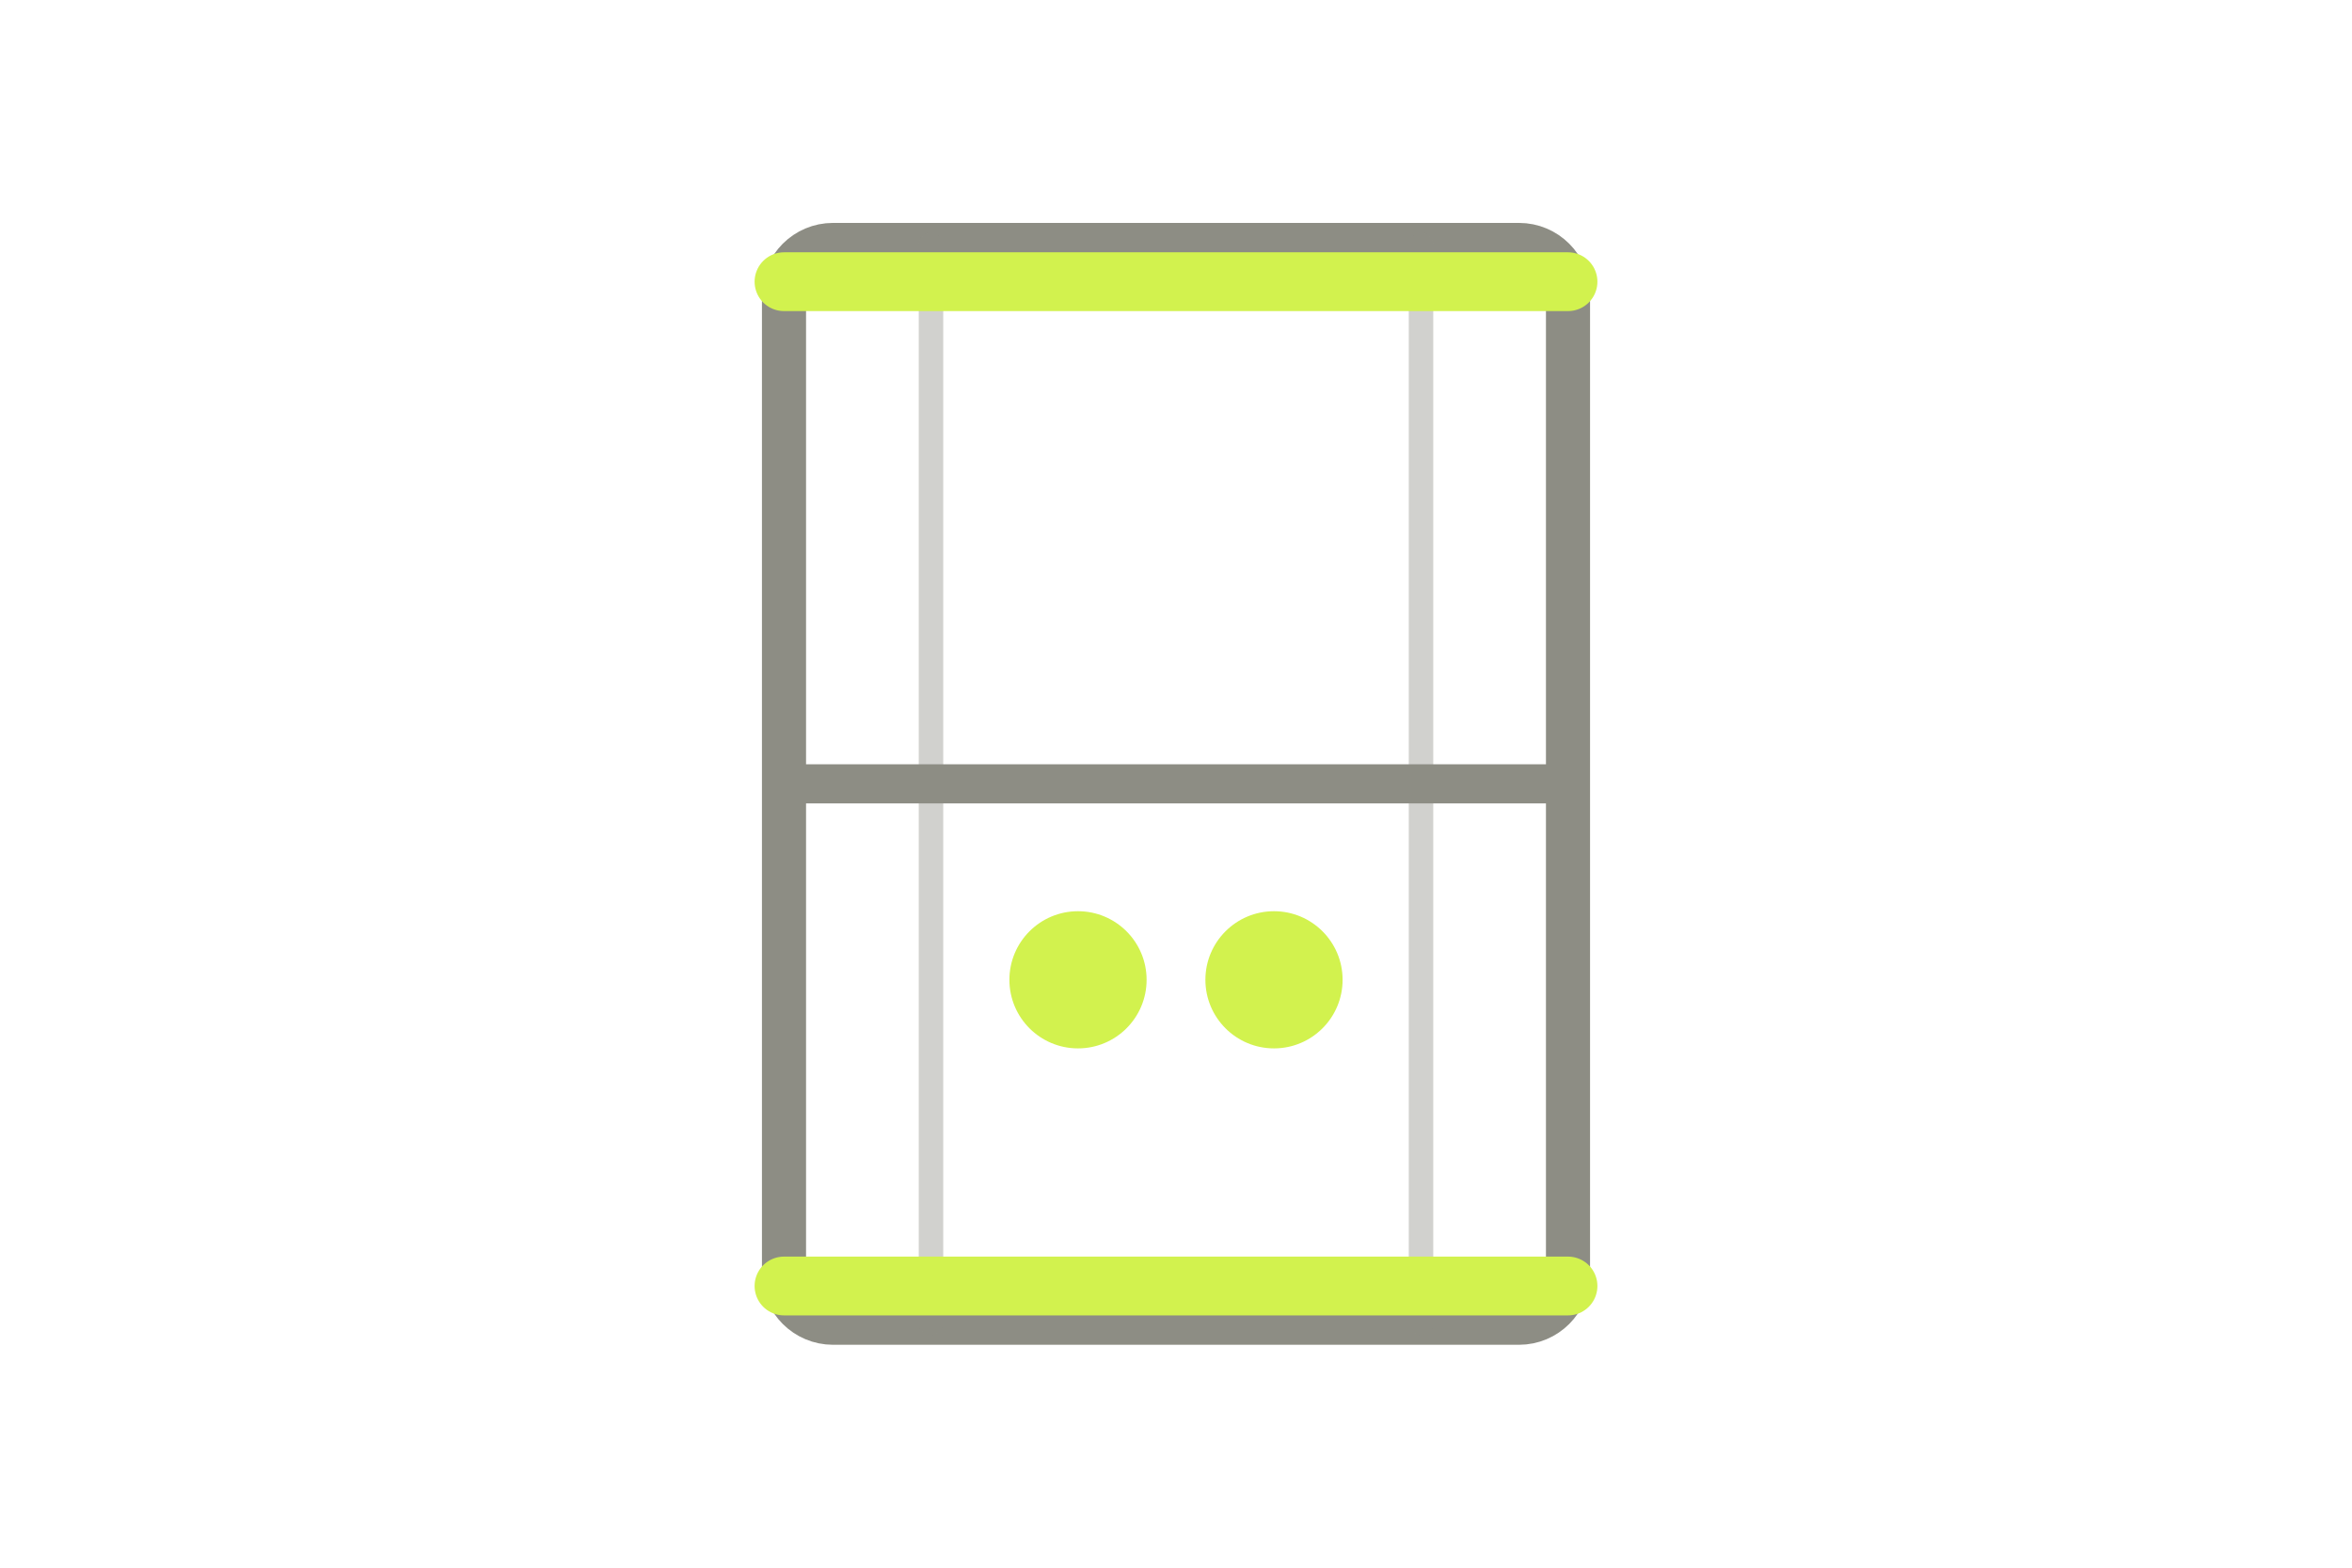
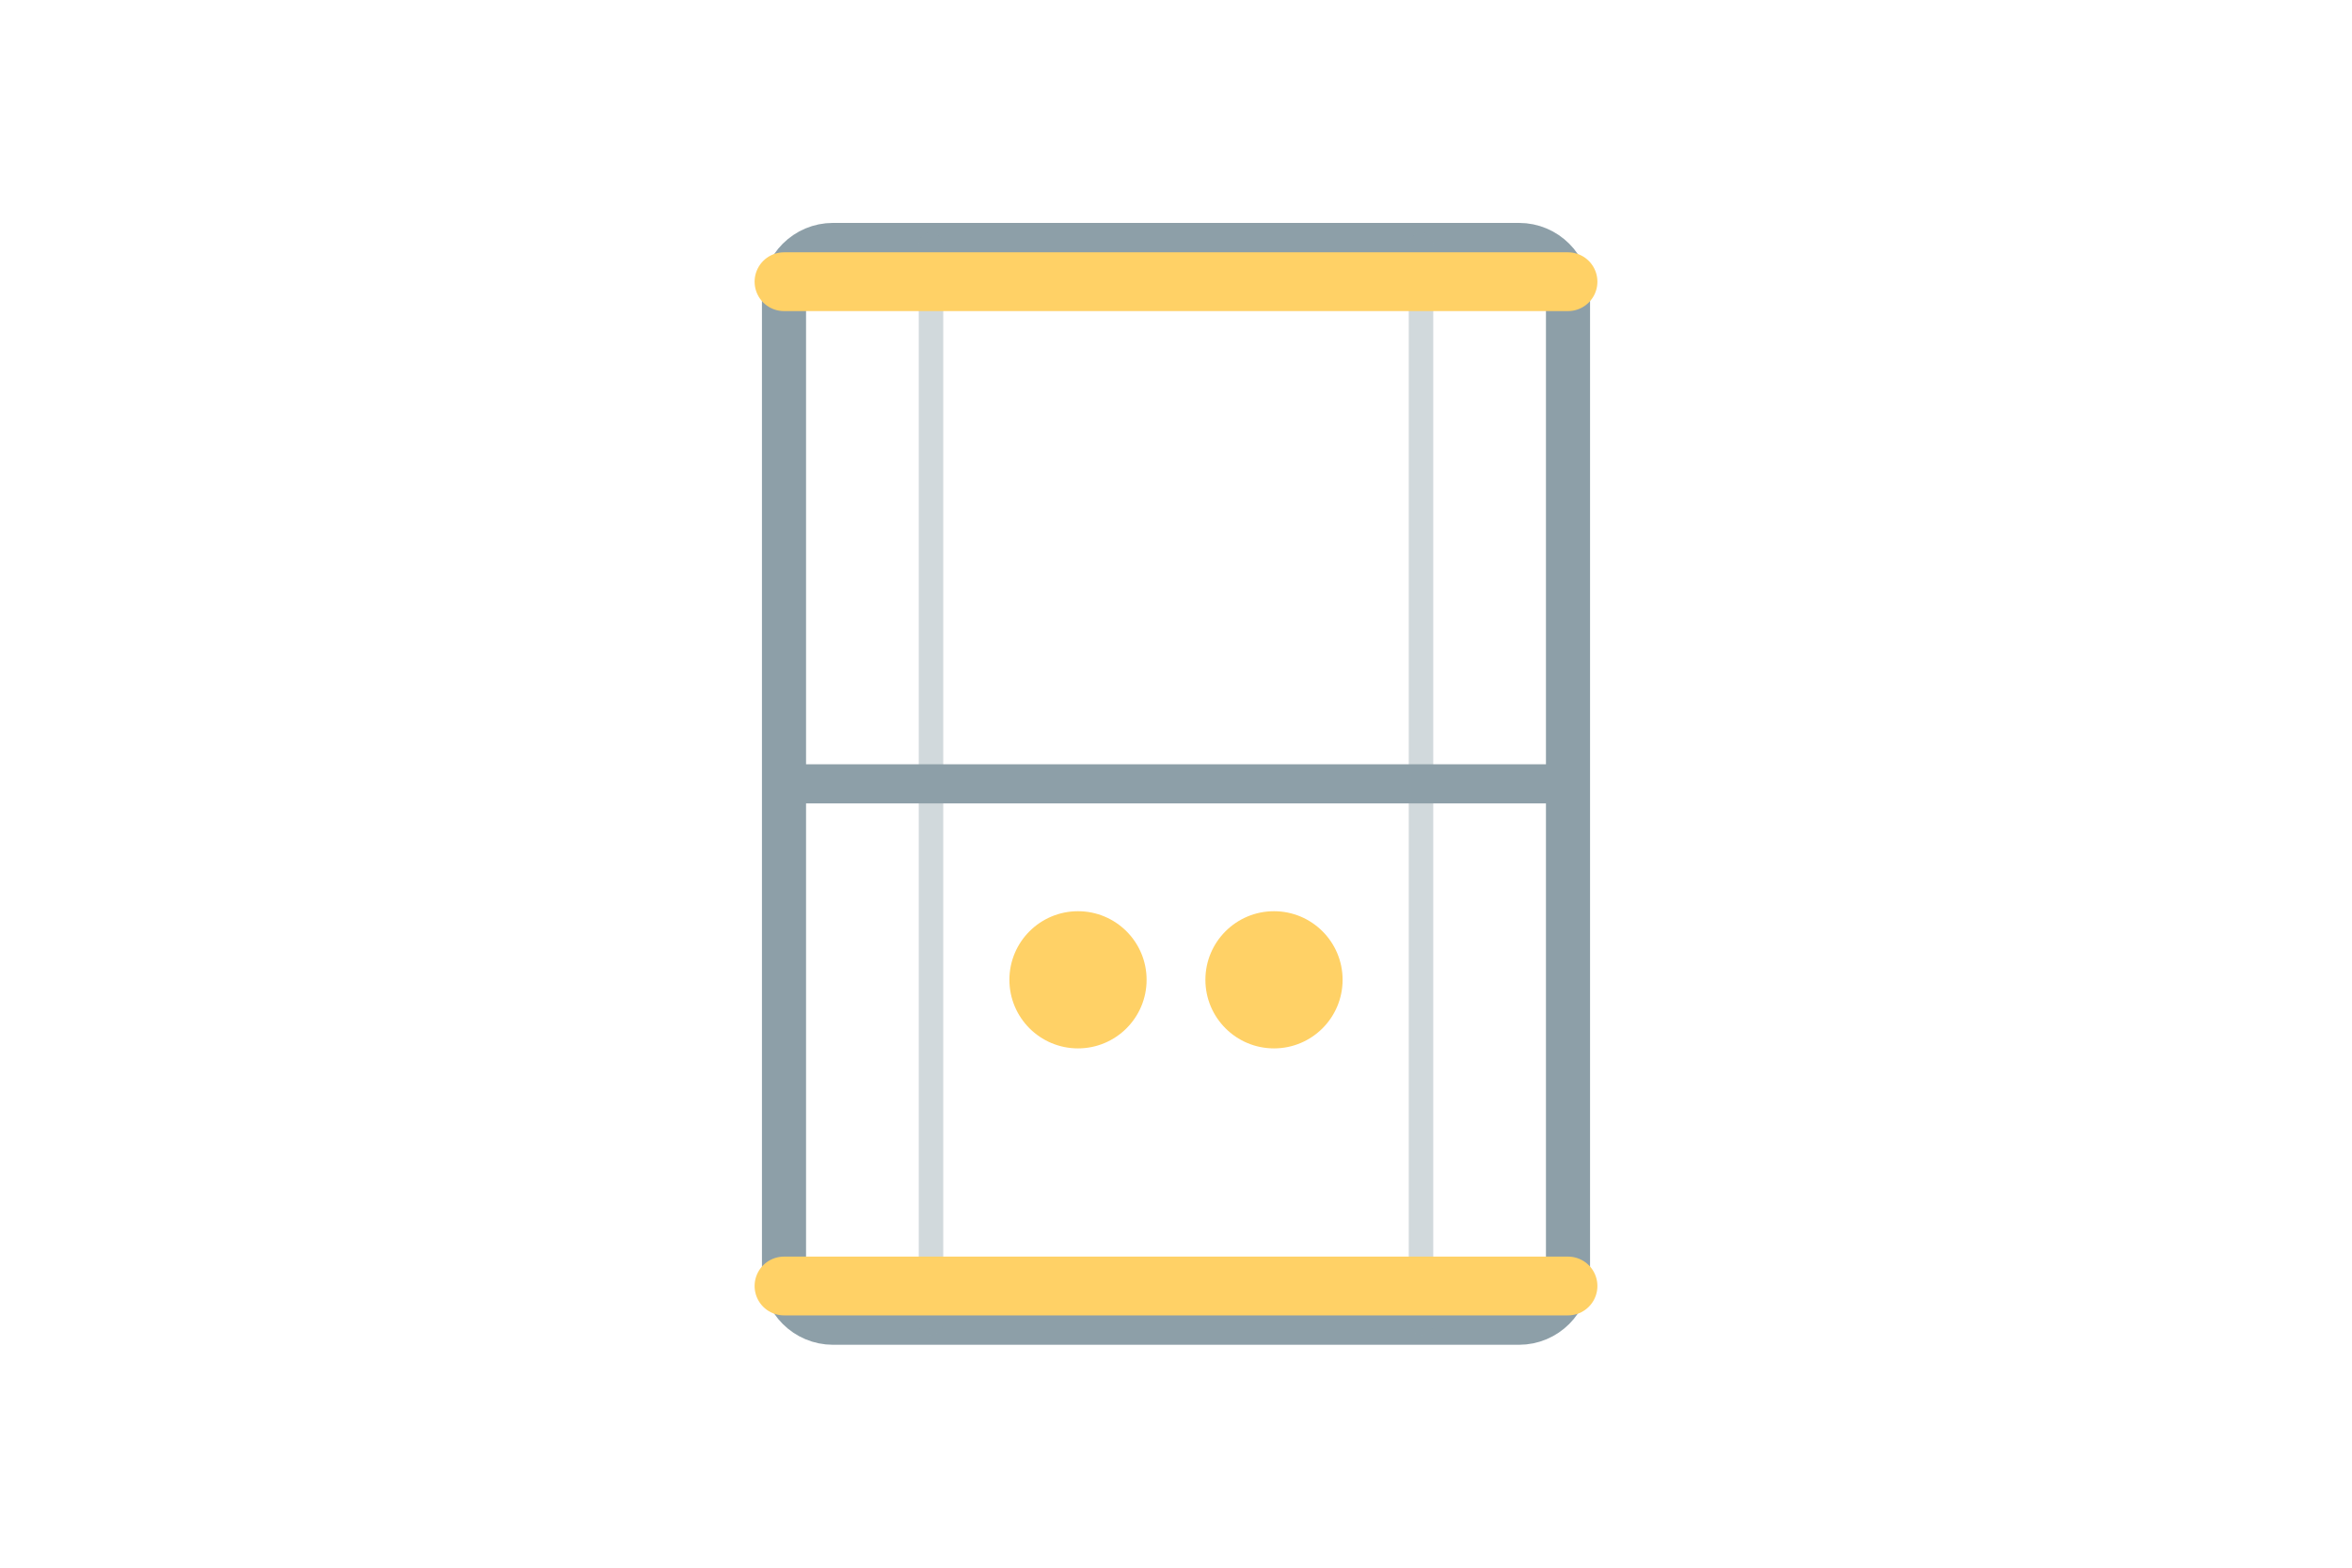
<svg xmlns="http://www.w3.org/2000/svg" viewBox="0 0 96 64" width="96" height="64" fill="none" stroke-linecap="round" stroke-linejoin="round">
-   <rect x="32" y="10" width="32" height="44" rx="2" stroke="#8d8d84" stroke-width="1.8" />
-   <line x1="32" y1="32" x2="64" y2="32" stroke="#8d8d84" stroke-width="1.6" />
-   <line x1="38" y1="10" x2="38" y2="54" stroke="#8d8d84" stroke-width="1" opacity=".4" />
-   <line x1="58" y1="10" x2="58" y2="54" stroke="#8d8d84" stroke-width="1" opacity=".4" />
-   <line x1="32" y1="11.5" x2="64" y2="11.5" stroke="#d2f24e" stroke-width="2.4" />
-   <line x1="32" y1="52.5" x2="64" y2="52.5" stroke="#d2f24e" stroke-width="2.4" />
-   <circle cx="44" cy="40" r="2.8" fill="#d2f24e" stroke="none" />
-   <circle cx="52" cy="40" r="2.8" fill="#d2f24e" stroke="none" />
+   <rect x="32" y="10" width="32" height="44" rx="2" stroke="#8d9fa8" stroke-width="1.8" />
+   <line x1="32" y1="32" x2="64" y2="32" stroke="#8d9fa8" stroke-width="1.6" />
+   <line x1="38" y1="10" x2="38" y2="54" stroke="#8d9fa8" stroke-width="1" opacity=".4" />
+   <line x1="58" y1="10" x2="58" y2="54" stroke="#8d9fa8" stroke-width="1" opacity=".4" />
+   <line x1="32" y1="11.5" x2="64" y2="11.5" stroke="#ffd166" stroke-width="2.4" />
+   <line x1="32" y1="52.5" x2="64" y2="52.5" stroke="#ffd166" stroke-width="2.4" />
+   <circle cx="44" cy="40" r="2.8" fill="#ffd166" stroke="none" />
+   <circle cx="52" cy="40" r="2.8" fill="#ffd166" stroke="none" />
</svg>
